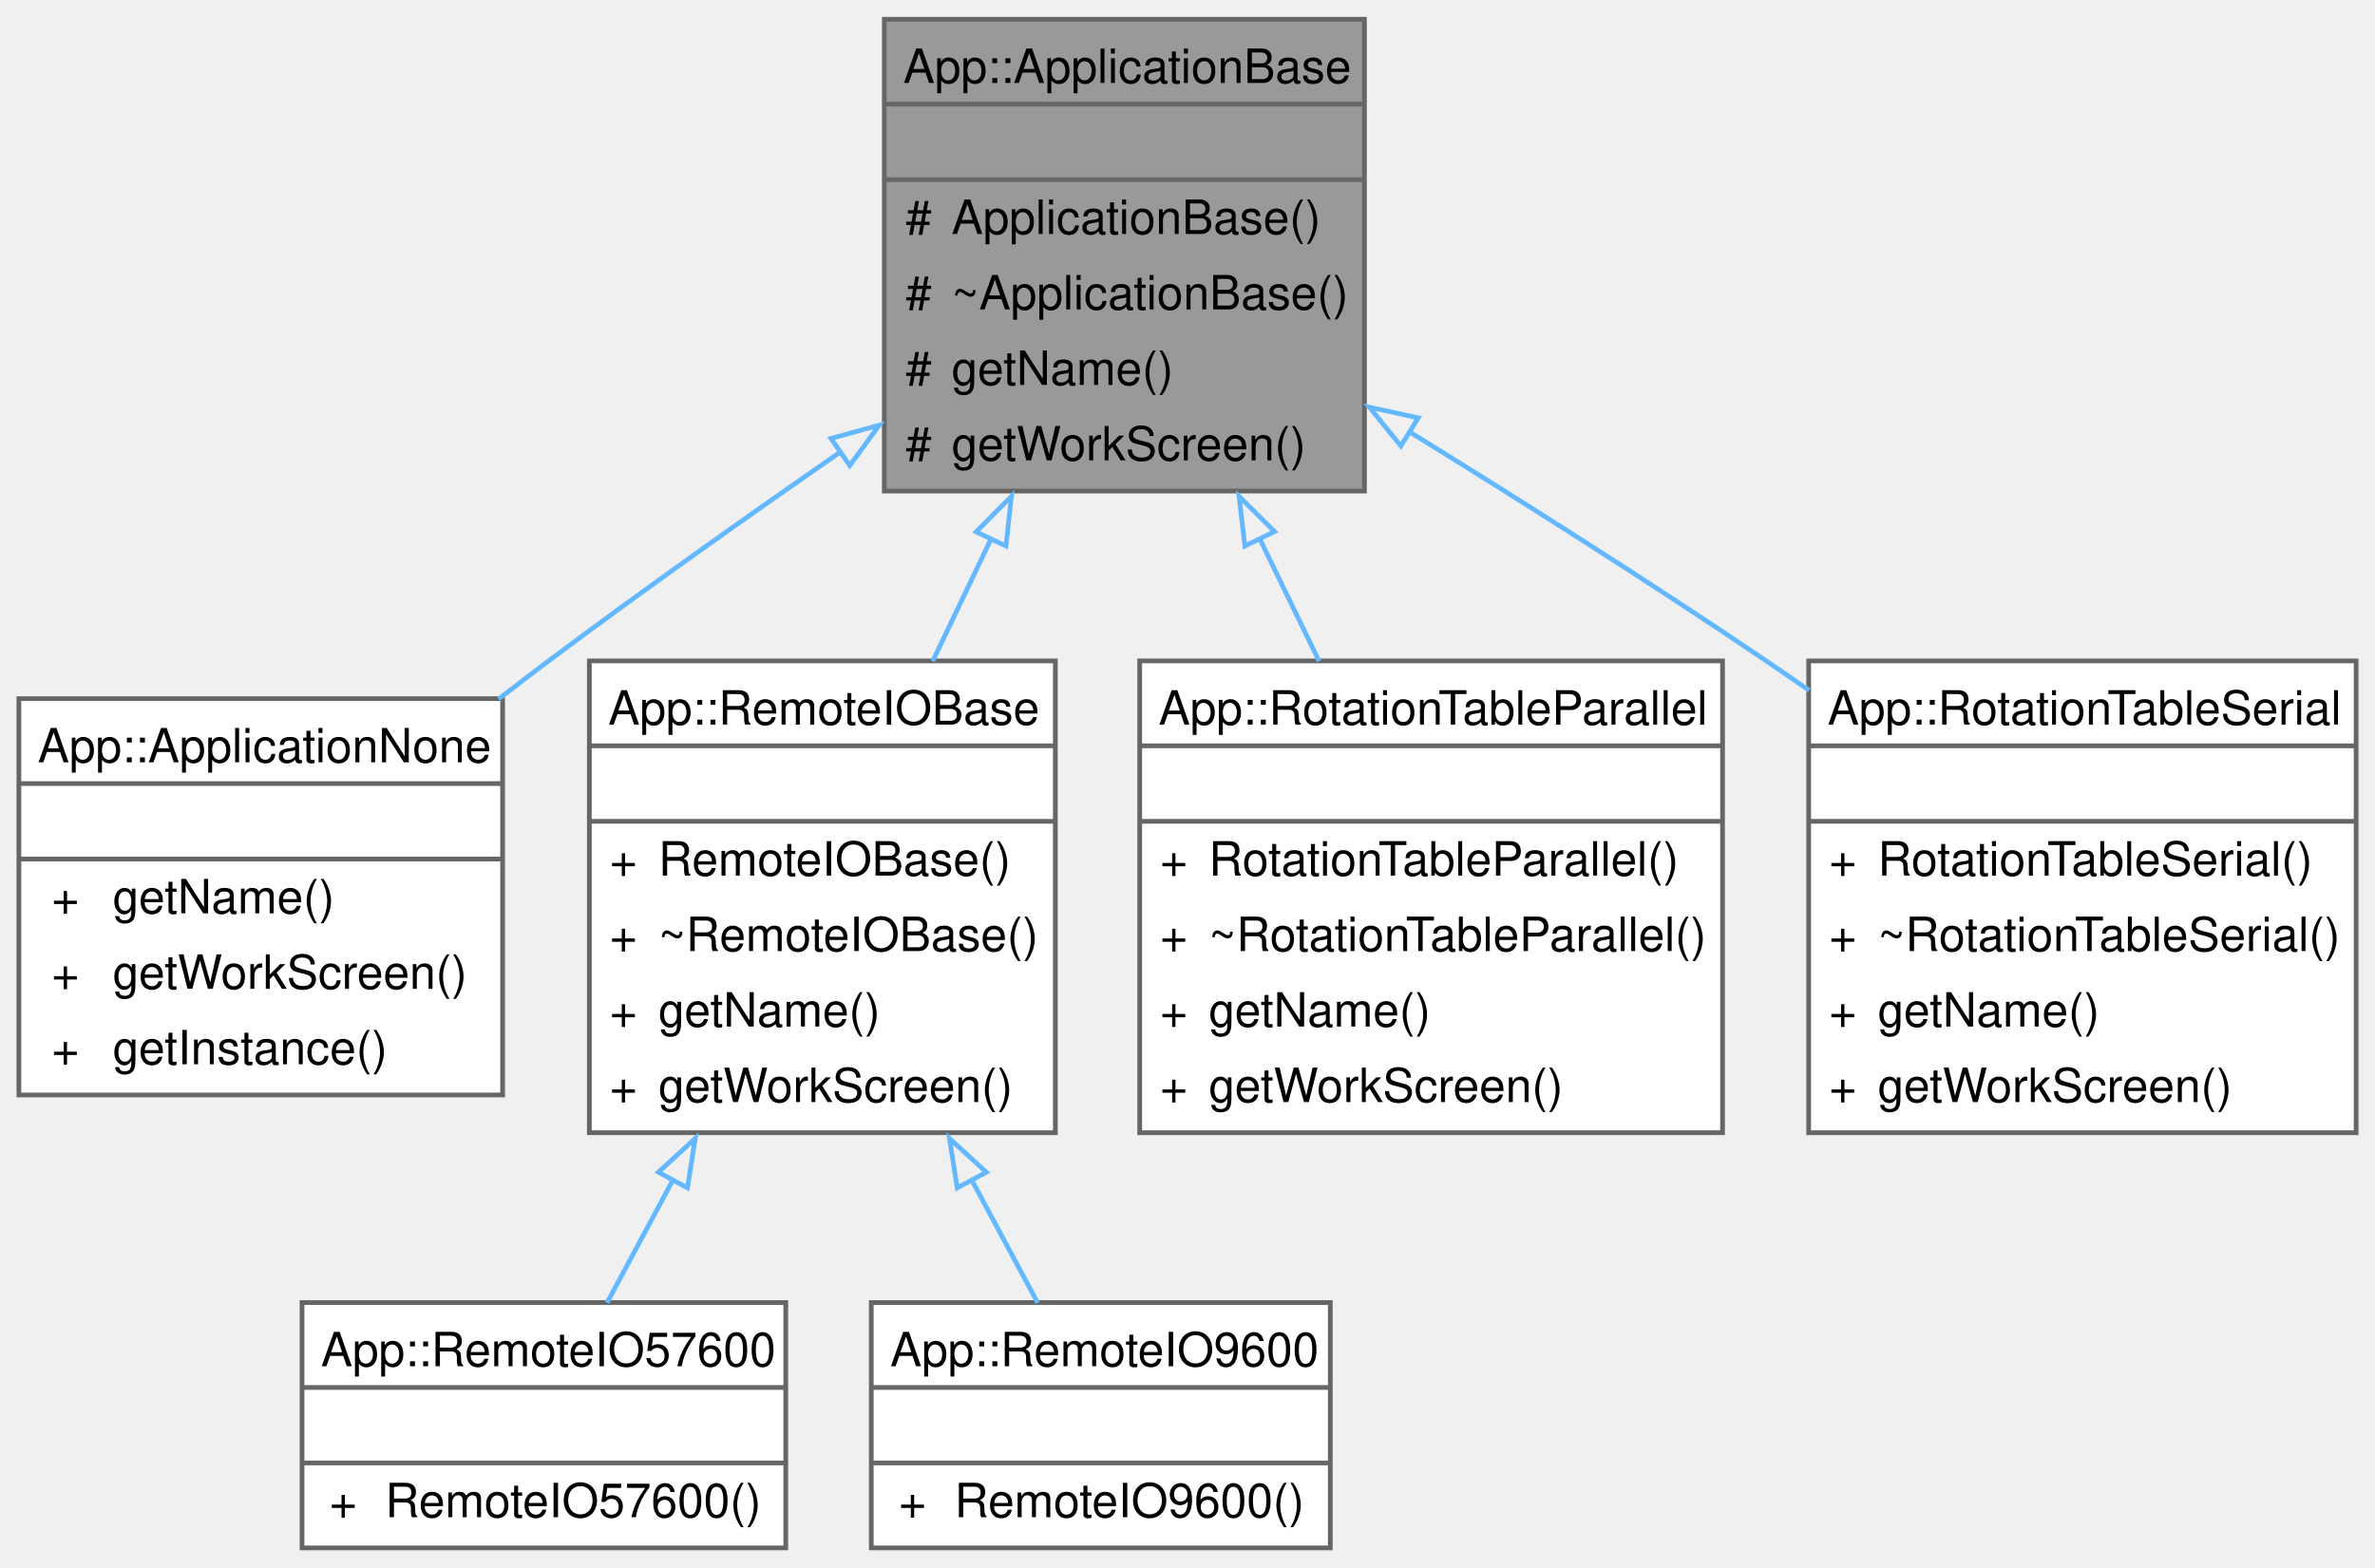
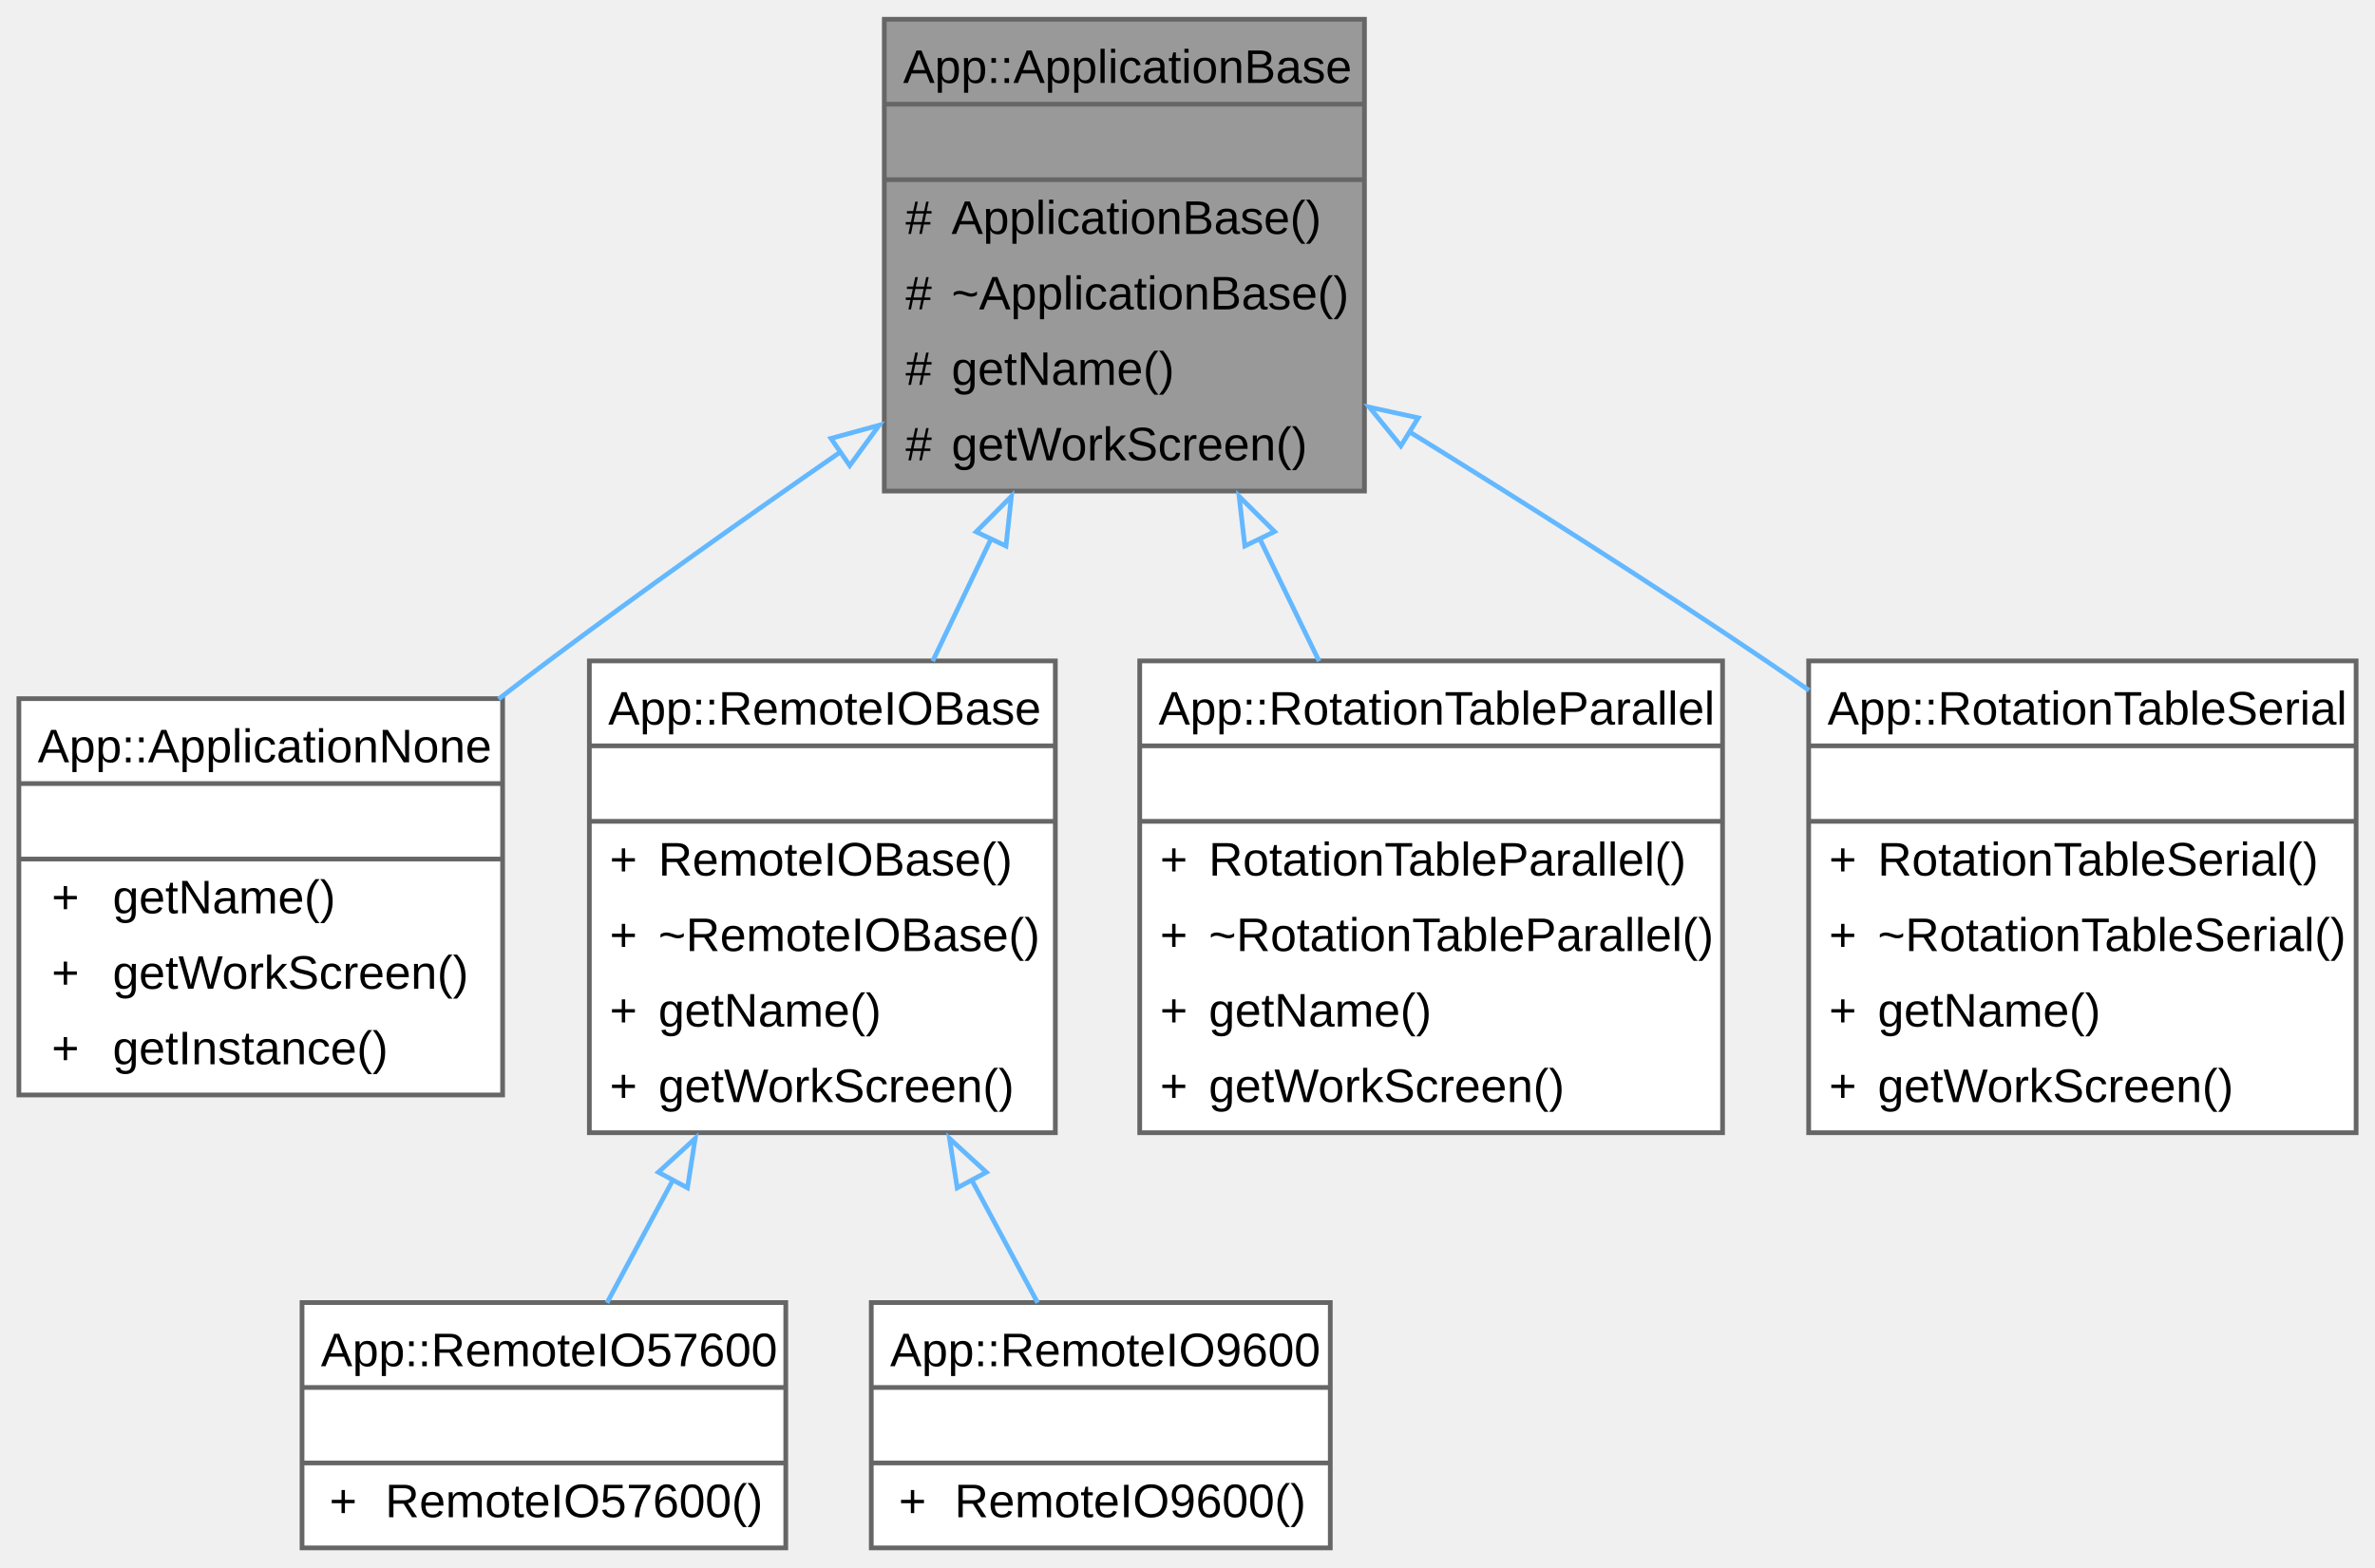
<svg xmlns="http://www.w3.org/2000/svg" xmlns:xlink="http://www.w3.org/1999/xlink" width="503pt" height="332pt" viewBox="0.00 0.00 503.25 332.00">
  <g id="graph0" class="graph" transform="scale(1 1) rotate(0) translate(4 328)">
    <g id="Node000001" class="node">
      <g id="a_Node000001">
        <a xlink:title="Base class for application components.">
          <polygon fill="#999999" stroke="none" points="285.12,-324 183.38,-324 183.38,-224 285.12,-224 285.12,-324" />
-           <text text-anchor="start" x="187.38" y="-310.5" font-family="Helvetica,sans-Serif" font-size="10.00">App::ApplicationBase</text>
-           <text text-anchor="start" x="232.75" y="-294.5" font-family="Helvetica,sans-Serif" font-size="10.00"> </text>
-           <text text-anchor="start" x="187.88" y="-278.5" font-family="Helvetica,sans-Serif" font-size="10.00">#</text>
-           <text text-anchor="start" x="197.62" y="-278.5" font-family="Helvetica,sans-Serif" font-size="10.00">ApplicationBase()</text>
-           <text text-anchor="start" x="187.88" y="-262.5" font-family="Helvetica,sans-Serif" font-size="10.00">#</text>
-           <text text-anchor="start" x="197.62" y="-262.5" font-family="Helvetica,sans-Serif" font-size="10.00">~ApplicationBase()</text>
-           <text text-anchor="start" x="187.88" y="-246.5" font-family="Helvetica,sans-Serif" font-size="10.00">#</text>
-           <text text-anchor="start" x="197.62" y="-246.5" font-family="Helvetica,sans-Serif" font-size="10.00">getName()</text>
-           <text text-anchor="start" x="187.88" y="-230.5" font-family="Helvetica,sans-Serif" font-size="10.00">#</text>
-           <text text-anchor="start" x="197.62" y="-230.5" font-family="Helvetica,sans-Serif" font-size="10.00">getWorkScreen()</text>
+           <text text-anchor="start" x="187.38" y="-310.5" font-family="Arial" font-size="10.00">App::ApplicationBase</text>
+           <text text-anchor="start" x="232.75" y="-294.5" font-family="Arial" font-size="10.00"> </text>
+           <text text-anchor="start" x="187.88" y="-278.5" font-family="Arial" font-size="10.00">#</text>
+           <text text-anchor="start" x="197.62" y="-278.5" font-family="Arial" font-size="10.00">ApplicationBase()</text>
+           <text text-anchor="start" x="187.88" y="-262.5" font-family="Arial" font-size="10.00">#</text>
+           <text text-anchor="start" x="197.62" y="-262.5" font-family="Arial" font-size="10.00">~ApplicationBase()</text>
+           <text text-anchor="start" x="187.88" y="-246.5" font-family="Arial" font-size="10.00">#</text>
+           <text text-anchor="start" x="197.62" y="-246.5" font-family="Arial" font-size="10.00">getName()</text>
+           <text text-anchor="start" x="187.88" y="-230.5" font-family="Arial" font-size="10.00">#</text>
+           <text text-anchor="start" x="197.62" y="-230.5" font-family="Arial" font-size="10.00">getWorkScreen()</text>
          <polygon fill="#666666" stroke="#666666" points="183.38,-306 183.38,-306 285.12,-306 285.12,-306 183.38,-306" />
          <polygon fill="#666666" stroke="#666666" points="183.38,-290 183.38,-290 285.12,-290 285.12,-290 183.38,-290" />
          <polygon fill="none" stroke="#666666" points="183.38,-224 183.38,-324 285.12,-324 285.12,-224 183.38,-224" />
        </a>
      </g>
    </g>
    <g id="Node000002" class="node">
      <g id="a_Node000002">
        <a xlink:href="../../da/d2e/a00238.html" target="_top" xlink:title="The ApplicationNone class represents an application that does not perform any specific functionality.">
          <polygon fill="white" stroke="none" points="102.5,-180 0,-180 0,-96 102.5,-96 102.5,-180" />
-           <text text-anchor="start" x="4" y="-166.5" font-family="Helvetica,sans-Serif" font-size="10.00">App::ApplicationNone</text>
-           <text text-anchor="start" x="49.75" y="-150.5" font-family="Helvetica,sans-Serif" font-size="10.00"> </text>
-           <text text-anchor="start" x="6.94" y="-134.5" font-family="Helvetica,sans-Serif" font-size="10.00">+</text>
-           <text text-anchor="start" x="19.88" y="-134.5" font-family="Helvetica,sans-Serif" font-size="10.00">getName()</text>
-           <text text-anchor="start" x="6.94" y="-118.5" font-family="Helvetica,sans-Serif" font-size="10.00">+</text>
-           <text text-anchor="start" x="19.88" y="-118.5" font-family="Helvetica,sans-Serif" font-size="10.00">getWorkScreen()</text>
-           <text text-anchor="start" x="6.94" y="-102.5" font-family="Helvetica,sans-Serif" font-size="10.00">+</text>
-           <text text-anchor="start" x="19.88" y="-102.5" font-family="Helvetica,sans-Serif" font-size="10.00">getInstance()</text>
+           <text text-anchor="start" x="4" y="-166.5" font-family="Arial" font-size="10.00">App::ApplicationNone</text>
+           <text text-anchor="start" x="49.75" y="-150.5" font-family="Arial" font-size="10.00"> </text>
+           <text text-anchor="start" x="6.94" y="-134.5" font-family="Arial" font-size="10.00">+</text>
+           <text text-anchor="start" x="19.88" y="-134.5" font-family="Arial" font-size="10.00">getName()</text>
+           <text text-anchor="start" x="6.94" y="-118.5" font-family="Arial" font-size="10.00">+</text>
+           <text text-anchor="start" x="19.88" y="-118.5" font-family="Arial" font-size="10.00">getWorkScreen()</text>
+           <text text-anchor="start" x="6.94" y="-102.5" font-family="Arial" font-size="10.00">+</text>
+           <text text-anchor="start" x="19.88" y="-102.5" font-family="Arial" font-size="10.00">getInstance()</text>
          <polygon fill="#666666" stroke="#666666" points="0,-162 0,-162 102.5,-162 102.5,-162 0,-162" />
          <polygon fill="#666666" stroke="#666666" points="0,-146 0,-146 102.5,-146 102.5,-146 0,-146" />
          <polygon fill="none" stroke="#666666" points="0,-96 0,-180 102.5,-180 102.5,-96 0,-96" />
        </a>
      </g>
    </g>
    <g id="edge1_Node000001_Node000002" class="edge">
      <g id="a_edge1_Node000001_Node000002">
        <a xlink:title=" ">
          <path fill="none" stroke="#63b8ff" d="M174.26,-232.41C154.32,-218.6 132.14,-202.89 112.25,-188 108.77,-185.39 105.21,-182.68 101.64,-179.91" />
          <polygon fill="none" stroke="#63b8ff" points="172.08,-235.16 182.3,-237.96 176.05,-229.4 172.08,-235.16" />
        </a>
      </g>
    </g>
    <g id="Node000003" class="node">
      <g id="a_Node000003">
        <a xlink:href="../../d0/da7/a00250.html" target="_top" xlink:title="The RemoteIOBase class is responsible for managing remote I/O operations.">
          <polygon fill="white" stroke="none" points="219.62,-188 120.88,-188 120.88,-88 219.62,-88 219.62,-188" />
-           <text text-anchor="start" x="124.88" y="-174.5" font-family="Helvetica,sans-Serif" font-size="10.00">App::RemoteIOBase</text>
-           <text text-anchor="start" x="168.75" y="-158.5" font-family="Helvetica,sans-Serif" font-size="10.00"> </text>
-           <text text-anchor="start" x="125.19" y="-142.5" font-family="Helvetica,sans-Serif" font-size="10.00">+</text>
-           <text text-anchor="start" x="135.5" y="-142.5" font-family="Helvetica,sans-Serif" font-size="10.00">RemoteIOBase()</text>
-           <text text-anchor="start" x="125.19" y="-126.5" font-family="Helvetica,sans-Serif" font-size="10.00">+</text>
-           <text text-anchor="start" x="135.5" y="-126.5" font-family="Helvetica,sans-Serif" font-size="10.00">~RemoteIOBase()</text>
-           <text text-anchor="start" x="125.19" y="-110.5" font-family="Helvetica,sans-Serif" font-size="10.00">+</text>
-           <text text-anchor="start" x="135.5" y="-110.5" font-family="Helvetica,sans-Serif" font-size="10.00">getName()</text>
-           <text text-anchor="start" x="125.19" y="-94.5" font-family="Helvetica,sans-Serif" font-size="10.00">+</text>
-           <text text-anchor="start" x="135.5" y="-94.5" font-family="Helvetica,sans-Serif" font-size="10.00">getWorkScreen()</text>
+           <text text-anchor="start" x="124.88" y="-174.5" font-family="Arial" font-size="10.00">App::RemoteIOBase</text>
+           <text text-anchor="start" x="168.75" y="-158.5" font-family="Arial" font-size="10.00"> </text>
+           <text text-anchor="start" x="125.19" y="-142.5" font-family="Arial" font-size="10.00">+</text>
+           <text text-anchor="start" x="135.5" y="-142.5" font-family="Arial" font-size="10.00">RemoteIOBase()</text>
+           <text text-anchor="start" x="125.19" y="-126.5" font-family="Arial" font-size="10.00">+</text>
+           <text text-anchor="start" x="135.5" y="-126.5" font-family="Arial" font-size="10.00">~RemoteIOBase()</text>
+           <text text-anchor="start" x="125.19" y="-110.5" font-family="Arial" font-size="10.00">+</text>
+           <text text-anchor="start" x="135.5" y="-110.5" font-family="Arial" font-size="10.00">getName()</text>
+           <text text-anchor="start" x="125.19" y="-94.5" font-family="Arial" font-size="10.00">+</text>
+           <text text-anchor="start" x="135.5" y="-94.5" font-family="Arial" font-size="10.00">getWorkScreen()</text>
          <polygon fill="#666666" stroke="#666666" points="120.88,-170 120.88,-170 219.62,-170 219.62,-170 120.88,-170" />
          <polygon fill="#666666" stroke="#666666" points="120.88,-154 120.88,-154 219.62,-154 219.62,-154 120.88,-154" />
          <polygon fill="none" stroke="#666666" points="120.88,-88 120.88,-188 219.62,-188 219.62,-88 120.88,-88" />
        </a>
      </g>
    </g>
    <g id="edge2_Node000001_Node000003" class="edge">
      <g id="a_edge2_Node000001_Node000003">
        <a xlink:title=" ">
          <path fill="none" stroke="#63b8ff" d="M206.12,-214.11C201.95,-205.37 197.69,-196.45 193.63,-187.94" />
          <polygon fill="none" stroke="#63b8ff" points="202.84,-215.36 210.31,-222.88 209.16,-212.35 202.84,-215.36" />
        </a>
      </g>
    </g>
    <g id="Node000006" class="node">
      <g id="a_Node000006">
        <a xlink:href="../../d7/d03/a00254.html" target="_top" xlink:title="The RotationTableParallel class is responsible for managing the rotation table in parallel configurat...">
          <polygon fill="white" stroke="none" points="361,-188 237.5,-188 237.5,-88 361,-88 361,-188" />
-           <text text-anchor="start" x="241.5" y="-174.5" font-family="Helvetica,sans-Serif" font-size="10.00">App::RotationTableParallel</text>
-           <text text-anchor="start" x="297.75" y="-158.5" font-family="Helvetica,sans-Serif" font-size="10.00"> </text>
-           <text text-anchor="start" x="241.81" y="-142.5" font-family="Helvetica,sans-Serif" font-size="10.00">+</text>
-           <text text-anchor="start" x="252.12" y="-142.5" font-family="Helvetica,sans-Serif" font-size="10.00">RotationTableParallel()</text>
-           <text text-anchor="start" x="241.81" y="-126.5" font-family="Helvetica,sans-Serif" font-size="10.00">+</text>
-           <text text-anchor="start" x="252.12" y="-126.5" font-family="Helvetica,sans-Serif" font-size="10.00">~RotationTableParallel()</text>
-           <text text-anchor="start" x="241.81" y="-110.5" font-family="Helvetica,sans-Serif" font-size="10.00">+</text>
-           <text text-anchor="start" x="252.12" y="-110.5" font-family="Helvetica,sans-Serif" font-size="10.00">getName()</text>
-           <text text-anchor="start" x="241.81" y="-94.5" font-family="Helvetica,sans-Serif" font-size="10.00">+</text>
-           <text text-anchor="start" x="252.12" y="-94.5" font-family="Helvetica,sans-Serif" font-size="10.00">getWorkScreen()</text>
+           <text text-anchor="start" x="241.5" y="-174.5" font-family="Arial" font-size="10.00">App::RotationTableParallel</text>
+           <text text-anchor="start" x="297.75" y="-158.5" font-family="Arial" font-size="10.00"> </text>
+           <text text-anchor="start" x="241.81" y="-142.5" font-family="Arial" font-size="10.00">+</text>
+           <text text-anchor="start" x="252.12" y="-142.5" font-family="Arial" font-size="10.00">RotationTableParallel()</text>
+           <text text-anchor="start" x="241.81" y="-126.5" font-family="Arial" font-size="10.00">+</text>
+           <text text-anchor="start" x="252.12" y="-126.5" font-family="Arial" font-size="10.00">~RotationTableParallel()</text>
+           <text text-anchor="start" x="241.81" y="-110.5" font-family="Arial" font-size="10.00">+</text>
+           <text text-anchor="start" x="252.12" y="-110.5" font-family="Arial" font-size="10.00">getName()</text>
+           <text text-anchor="start" x="241.81" y="-94.5" font-family="Arial" font-size="10.00">+</text>
+           <text text-anchor="start" x="252.12" y="-94.5" font-family="Arial" font-size="10.00">getWorkScreen()</text>
          <polygon fill="#666666" stroke="#666666" points="237.5,-170 237.5,-170 361,-170 361,-170 237.5,-170" />
          <polygon fill="#666666" stroke="#666666" points="237.5,-154 237.5,-154 361,-154 361,-154 237.5,-154" />
          <polygon fill="none" stroke="#666666" points="237.5,-88 237.5,-188 361,-188 361,-88 237.5,-88" />
        </a>
      </g>
    </g>
    <g id="edge5_Node000001_Node000006" class="edge">
      <g id="a_edge5_Node000001_Node000006">
        <a xlink:title=" ">
          <path fill="none" stroke="#63b8ff" d="M262.82,-214.11C267.05,-205.37 271.38,-196.45 275.51,-187.94" />
          <polygon fill="none" stroke="#63b8ff" points="259.78,-212.36 258.56,-222.88 266.07,-215.41 259.78,-212.36" />
        </a>
      </g>
    </g>
    <g id="Node000007" class="node">
      <g id="a_Node000007">
        <a xlink:href="../../d7/d2f/a00258.html" target="_top" xlink:title="The RotationTableSerial class is responsible for managing the rotation table in serial mode.">
          <polygon fill="white" stroke="none" points="495.25,-188 379.25,-188 379.25,-88 495.25,-88 495.25,-188" />
-           <text text-anchor="start" x="383.25" y="-174.5" font-family="Helvetica,sans-Serif" font-size="10.00">App::RotationTableSerial</text>
-           <text text-anchor="start" x="435.75" y="-158.5" font-family="Helvetica,sans-Serif" font-size="10.00"> </text>
-           <text text-anchor="start" x="383.56" y="-142.5" font-family="Helvetica,sans-Serif" font-size="10.00">+</text>
-           <text text-anchor="start" x="393.88" y="-142.5" font-family="Helvetica,sans-Serif" font-size="10.00">RotationTableSerial()</text>
-           <text text-anchor="start" x="383.56" y="-126.5" font-family="Helvetica,sans-Serif" font-size="10.00">+</text>
-           <text text-anchor="start" x="393.88" y="-126.5" font-family="Helvetica,sans-Serif" font-size="10.00">~RotationTableSerial()</text>
-           <text text-anchor="start" x="383.56" y="-110.5" font-family="Helvetica,sans-Serif" font-size="10.00">+</text>
-           <text text-anchor="start" x="393.88" y="-110.5" font-family="Helvetica,sans-Serif" font-size="10.00">getName()</text>
-           <text text-anchor="start" x="383.56" y="-94.5" font-family="Helvetica,sans-Serif" font-size="10.00">+</text>
-           <text text-anchor="start" x="393.88" y="-94.5" font-family="Helvetica,sans-Serif" font-size="10.00">getWorkScreen()</text>
+           <text text-anchor="start" x="383.25" y="-174.5" font-family="Arial" font-size="10.00">App::RotationTableSerial</text>
+           <text text-anchor="start" x="435.75" y="-158.5" font-family="Arial" font-size="10.00"> </text>
+           <text text-anchor="start" x="383.56" y="-142.5" font-family="Arial" font-size="10.00">+</text>
+           <text text-anchor="start" x="393.88" y="-142.5" font-family="Arial" font-size="10.00">RotationTableSerial()</text>
+           <text text-anchor="start" x="383.56" y="-126.5" font-family="Arial" font-size="10.00">+</text>
+           <text text-anchor="start" x="393.88" y="-126.5" font-family="Arial" font-size="10.00">~RotationTableSerial()</text>
+           <text text-anchor="start" x="383.56" y="-110.5" font-family="Arial" font-size="10.00">+</text>
+           <text text-anchor="start" x="393.88" y="-110.5" font-family="Arial" font-size="10.00">getName()</text>
+           <text text-anchor="start" x="383.56" y="-94.5" font-family="Arial" font-size="10.00">+</text>
+           <text text-anchor="start" x="393.88" y="-94.5" font-family="Arial" font-size="10.00">getWorkScreen()</text>
          <polygon fill="#666666" stroke="#666666" points="379.25,-170 379.25,-170 495.25,-170 495.25,-170 379.25,-170" />
          <polygon fill="#666666" stroke="#666666" points="379.25,-154 379.25,-154 495.25,-154 495.25,-154 379.25,-154" />
          <polygon fill="none" stroke="#666666" points="379.25,-88 379.25,-188 495.25,-188 495.25,-88 379.25,-88" />
        </a>
      </g>
    </g>
    <g id="edge6_Node000001_Node000007" class="edge">
      <g id="a_edge6_Node000001_Node000007">
        <a xlink:title=" ">
          <path fill="none" stroke="#63b8ff" d="M294.5,-236.65C318.34,-221.93 345.83,-204.53 370.25,-188 373.23,-185.98 376.27,-183.89 379.33,-181.76" />
          <polygon fill="none" stroke="#63b8ff" points="292.84,-233.56 286.16,-241.78 296.51,-239.52 292.84,-233.56" />
        </a>
      </g>
    </g>
    <g id="Node000004" class="node">
      <g id="a_Node000004">
        <a xlink:href="../../d2/dc8/a00242.html" target="_top" xlink:title="A class that represents a remote I/O interface with a baud rate of 57600.">
          <polygon fill="white" stroke="none" points="162.5,-52 60,-52 60,0 162.5,0 162.5,-52" />
-           <text text-anchor="start" x="64" y="-38.5" font-family="Helvetica,sans-Serif" font-size="10.00">App::RemoteIO57600</text>
-           <text text-anchor="start" x="109.75" y="-22.5" font-family="Helvetica,sans-Serif" font-size="10.00"> </text>
-           <text text-anchor="start" x="65.81" y="-6.5" font-family="Helvetica,sans-Serif" font-size="10.00">+</text>
-           <text text-anchor="start" x="77.62" y="-6.5" font-family="Helvetica,sans-Serif" font-size="10.00">RemoteIO57600()</text>
+           <text text-anchor="start" x="64" y="-38.5" font-family="Arial" font-size="10.00">App::RemoteIO57600</text>
+           <text text-anchor="start" x="109.75" y="-22.5" font-family="Arial" font-size="10.00"> </text>
+           <text text-anchor="start" x="65.81" y="-6.5" font-family="Arial" font-size="10.00">+</text>
+           <text text-anchor="start" x="77.62" y="-6.5" font-family="Arial" font-size="10.00">RemoteIO57600()</text>
          <polygon fill="#666666" stroke="#666666" points="60,-34 60,-34 162.5,-34 162.5,-34 60,-34" />
          <polygon fill="#666666" stroke="#666666" points="60,-18 60,-18 162.5,-18 162.5,-18 60,-18" />
          <polygon fill="none" stroke="#666666" points="60,0 60,-52 162.5,-52 162.5,0 60,0" />
        </a>
      </g>
    </g>
    <g id="edge3_Node000003_Node000004" class="edge">
      <g id="a_edge3_Node000003_Node000004">
        <a xlink:title=" ">
          <path fill="none" stroke="#63b8ff" d="M138.66,-78.1C133.72,-68.89 128.85,-59.82 124.62,-51.94" />
          <polygon fill="none" stroke="#63b8ff" points="135.5,-79.62 143.31,-86.78 141.67,-76.31 135.5,-79.62" />
        </a>
      </g>
    </g>
    <g id="Node000005" class="node">
      <g id="a_Node000005">
        <a xlink:href="../../d4/d9a/a00246.html" target="_top" xlink:title="The RemoteIO9600 class is responsible for managing the communication with the remote I/O base at a ba...">
          <polygon fill="white" stroke="none" points="277.88,-52 180.62,-52 180.62,0 277.88,0 277.88,-52" />
-           <text text-anchor="start" x="184.62" y="-38.5" font-family="Helvetica,sans-Serif" font-size="10.00">App::RemoteIO9600</text>
-           <text text-anchor="start" x="227.75" y="-22.5" font-family="Helvetica,sans-Serif" font-size="10.00"> </text>
-           <text text-anchor="start" x="186.44" y="-6.5" font-family="Helvetica,sans-Serif" font-size="10.00">+</text>
-           <text text-anchor="start" x="198.25" y="-6.5" font-family="Helvetica,sans-Serif" font-size="10.00">RemoteIO9600()</text>
+           <text text-anchor="start" x="184.62" y="-38.5" font-family="Arial" font-size="10.00">App::RemoteIO9600</text>
+           <text text-anchor="start" x="227.75" y="-22.5" font-family="Arial" font-size="10.00"> </text>
+           <text text-anchor="start" x="186.44" y="-6.5" font-family="Arial" font-size="10.00">+</text>
+           <text text-anchor="start" x="198.25" y="-6.5" font-family="Arial" font-size="10.00">RemoteIO9600()</text>
          <polygon fill="#666666" stroke="#666666" points="180.62,-34 180.62,-34 277.88,-34 277.88,-34 180.62,-34" />
          <polygon fill="#666666" stroke="#666666" points="180.62,-18 180.62,-18 277.88,-18 277.88,-18 180.62,-18" />
          <polygon fill="none" stroke="#666666" points="180.62,0 180.62,-52 277.88,-52 277.88,0 180.62,0" />
        </a>
      </g>
    </g>
    <g id="edge4_Node000003_Node000005" class="edge">
      <g id="a_edge4_Node000003_Node000005">
        <a xlink:title=" ">
          <path fill="none" stroke="#63b8ff" d="M201.84,-78.1C206.78,-68.89 211.65,-59.82 215.88,-51.94" />
          <polygon fill="none" stroke="#63b8ff" points="198.83,-76.31 197.19,-86.78 205,-79.62 198.83,-76.31" />
        </a>
      </g>
    </g>
  </g>
</svg>
